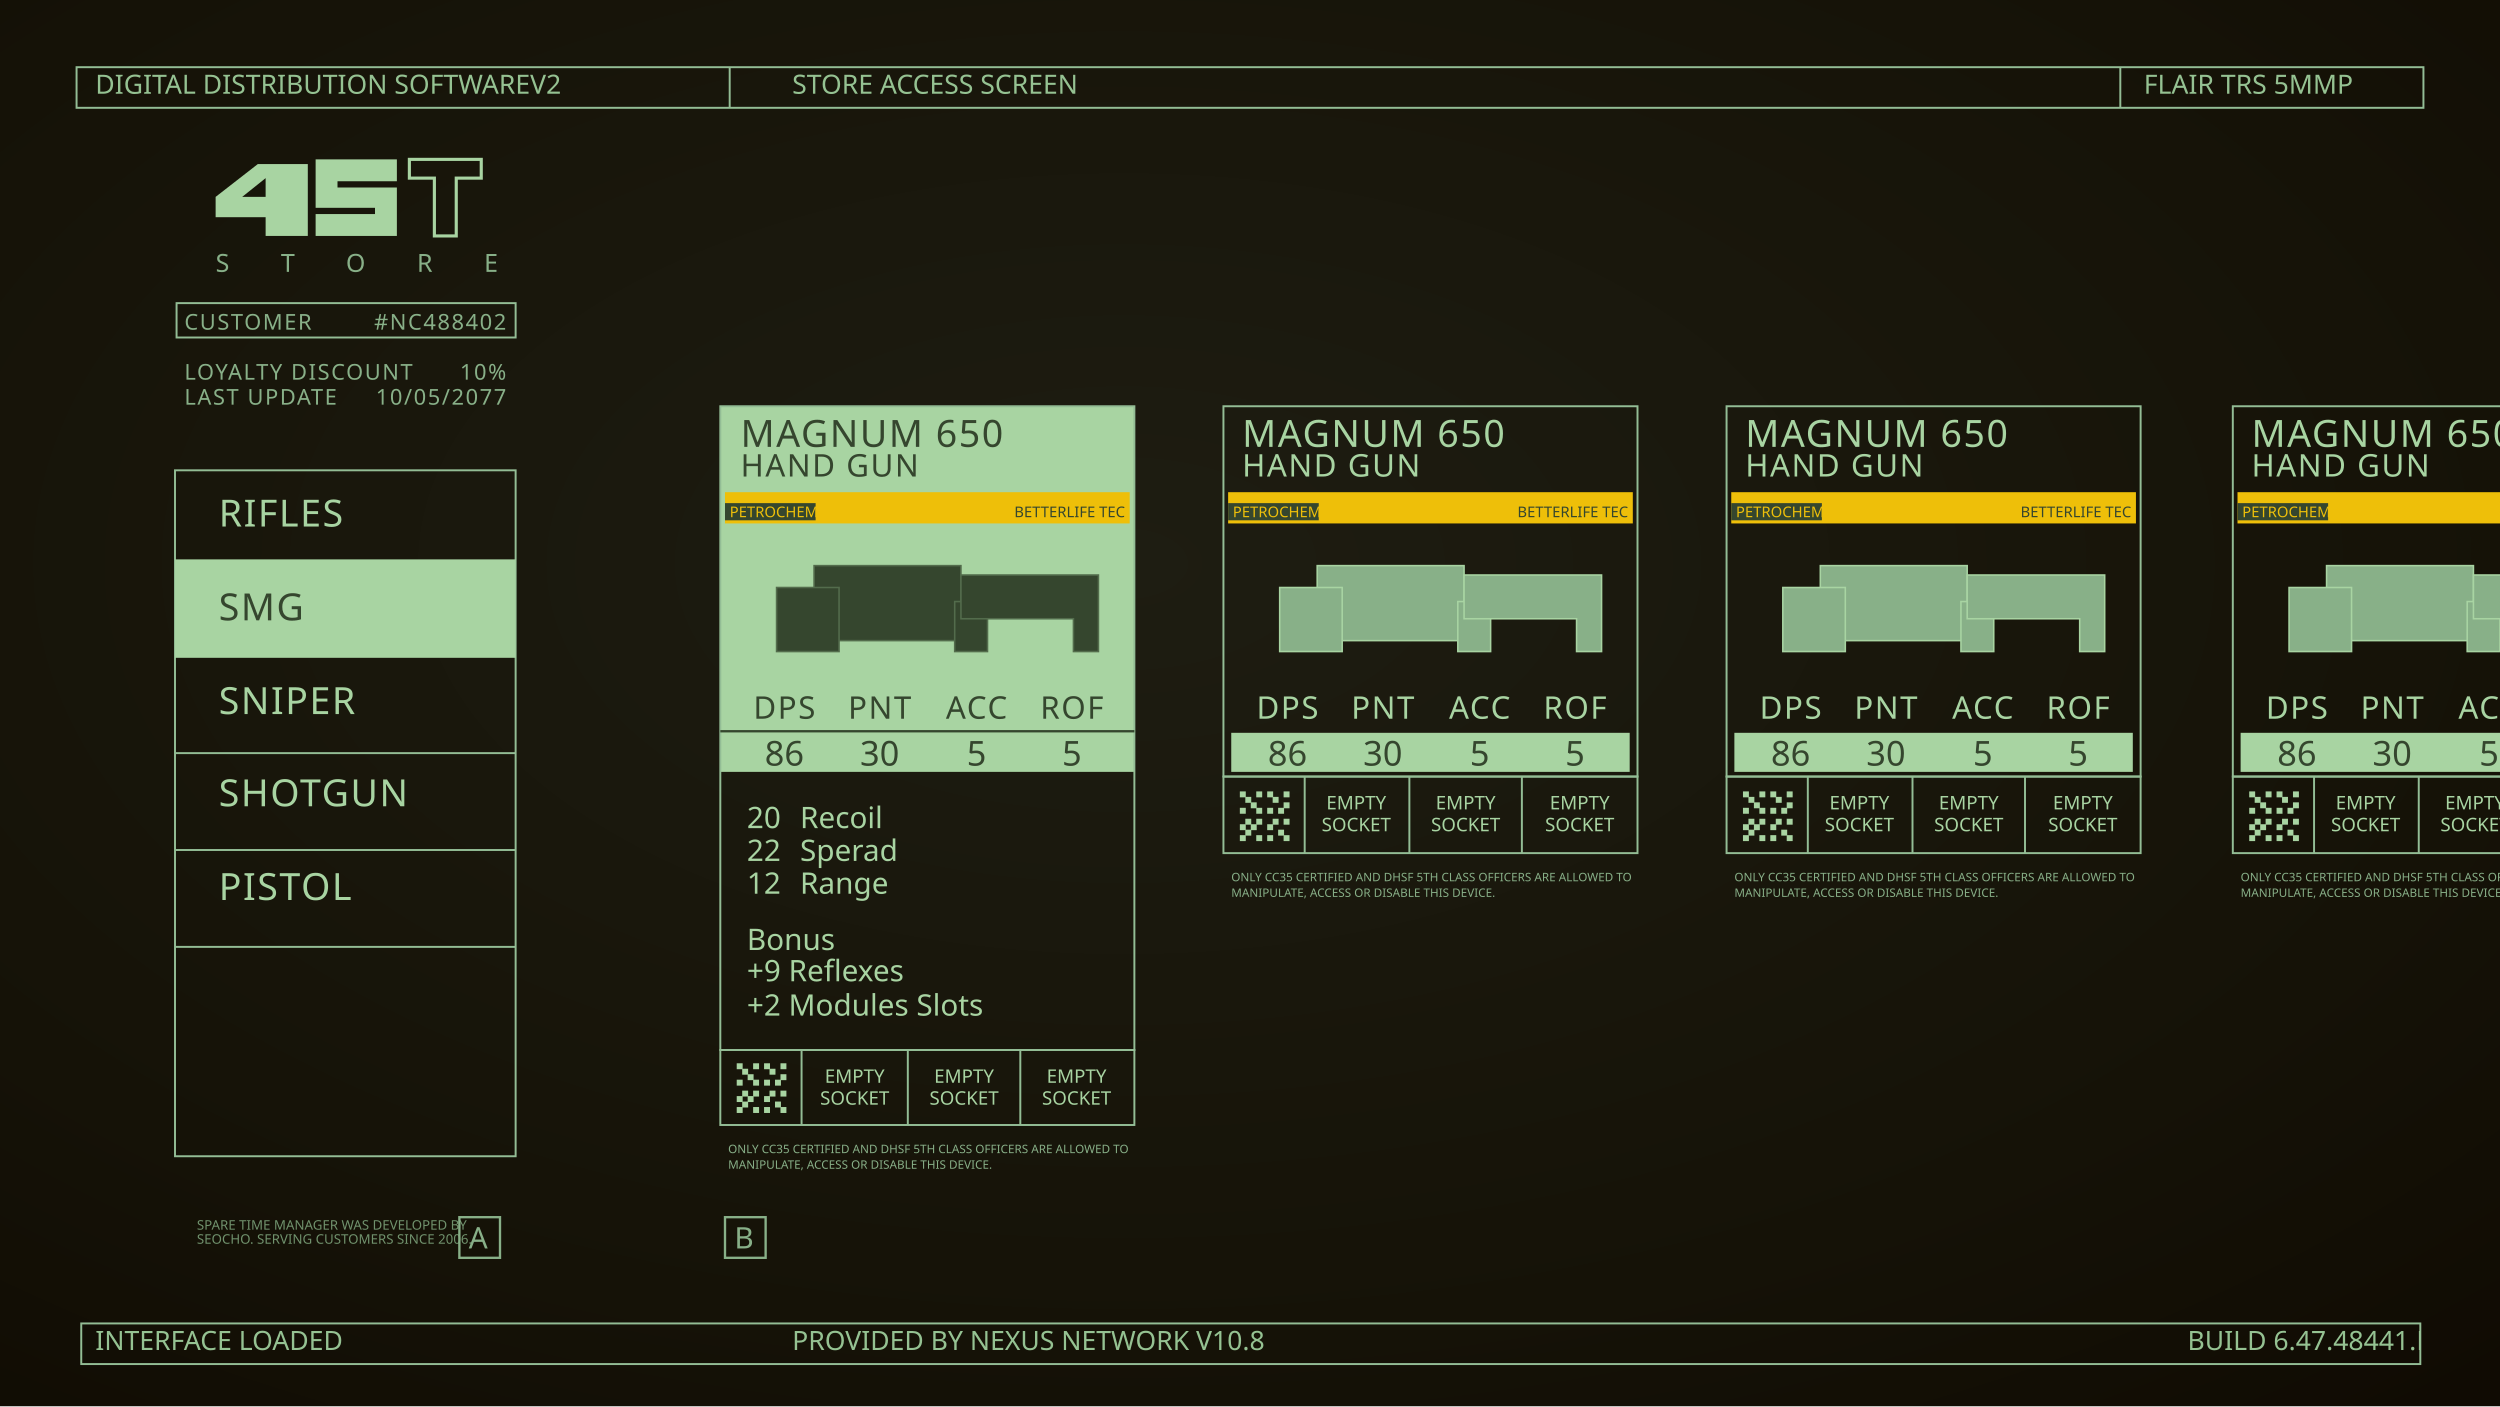
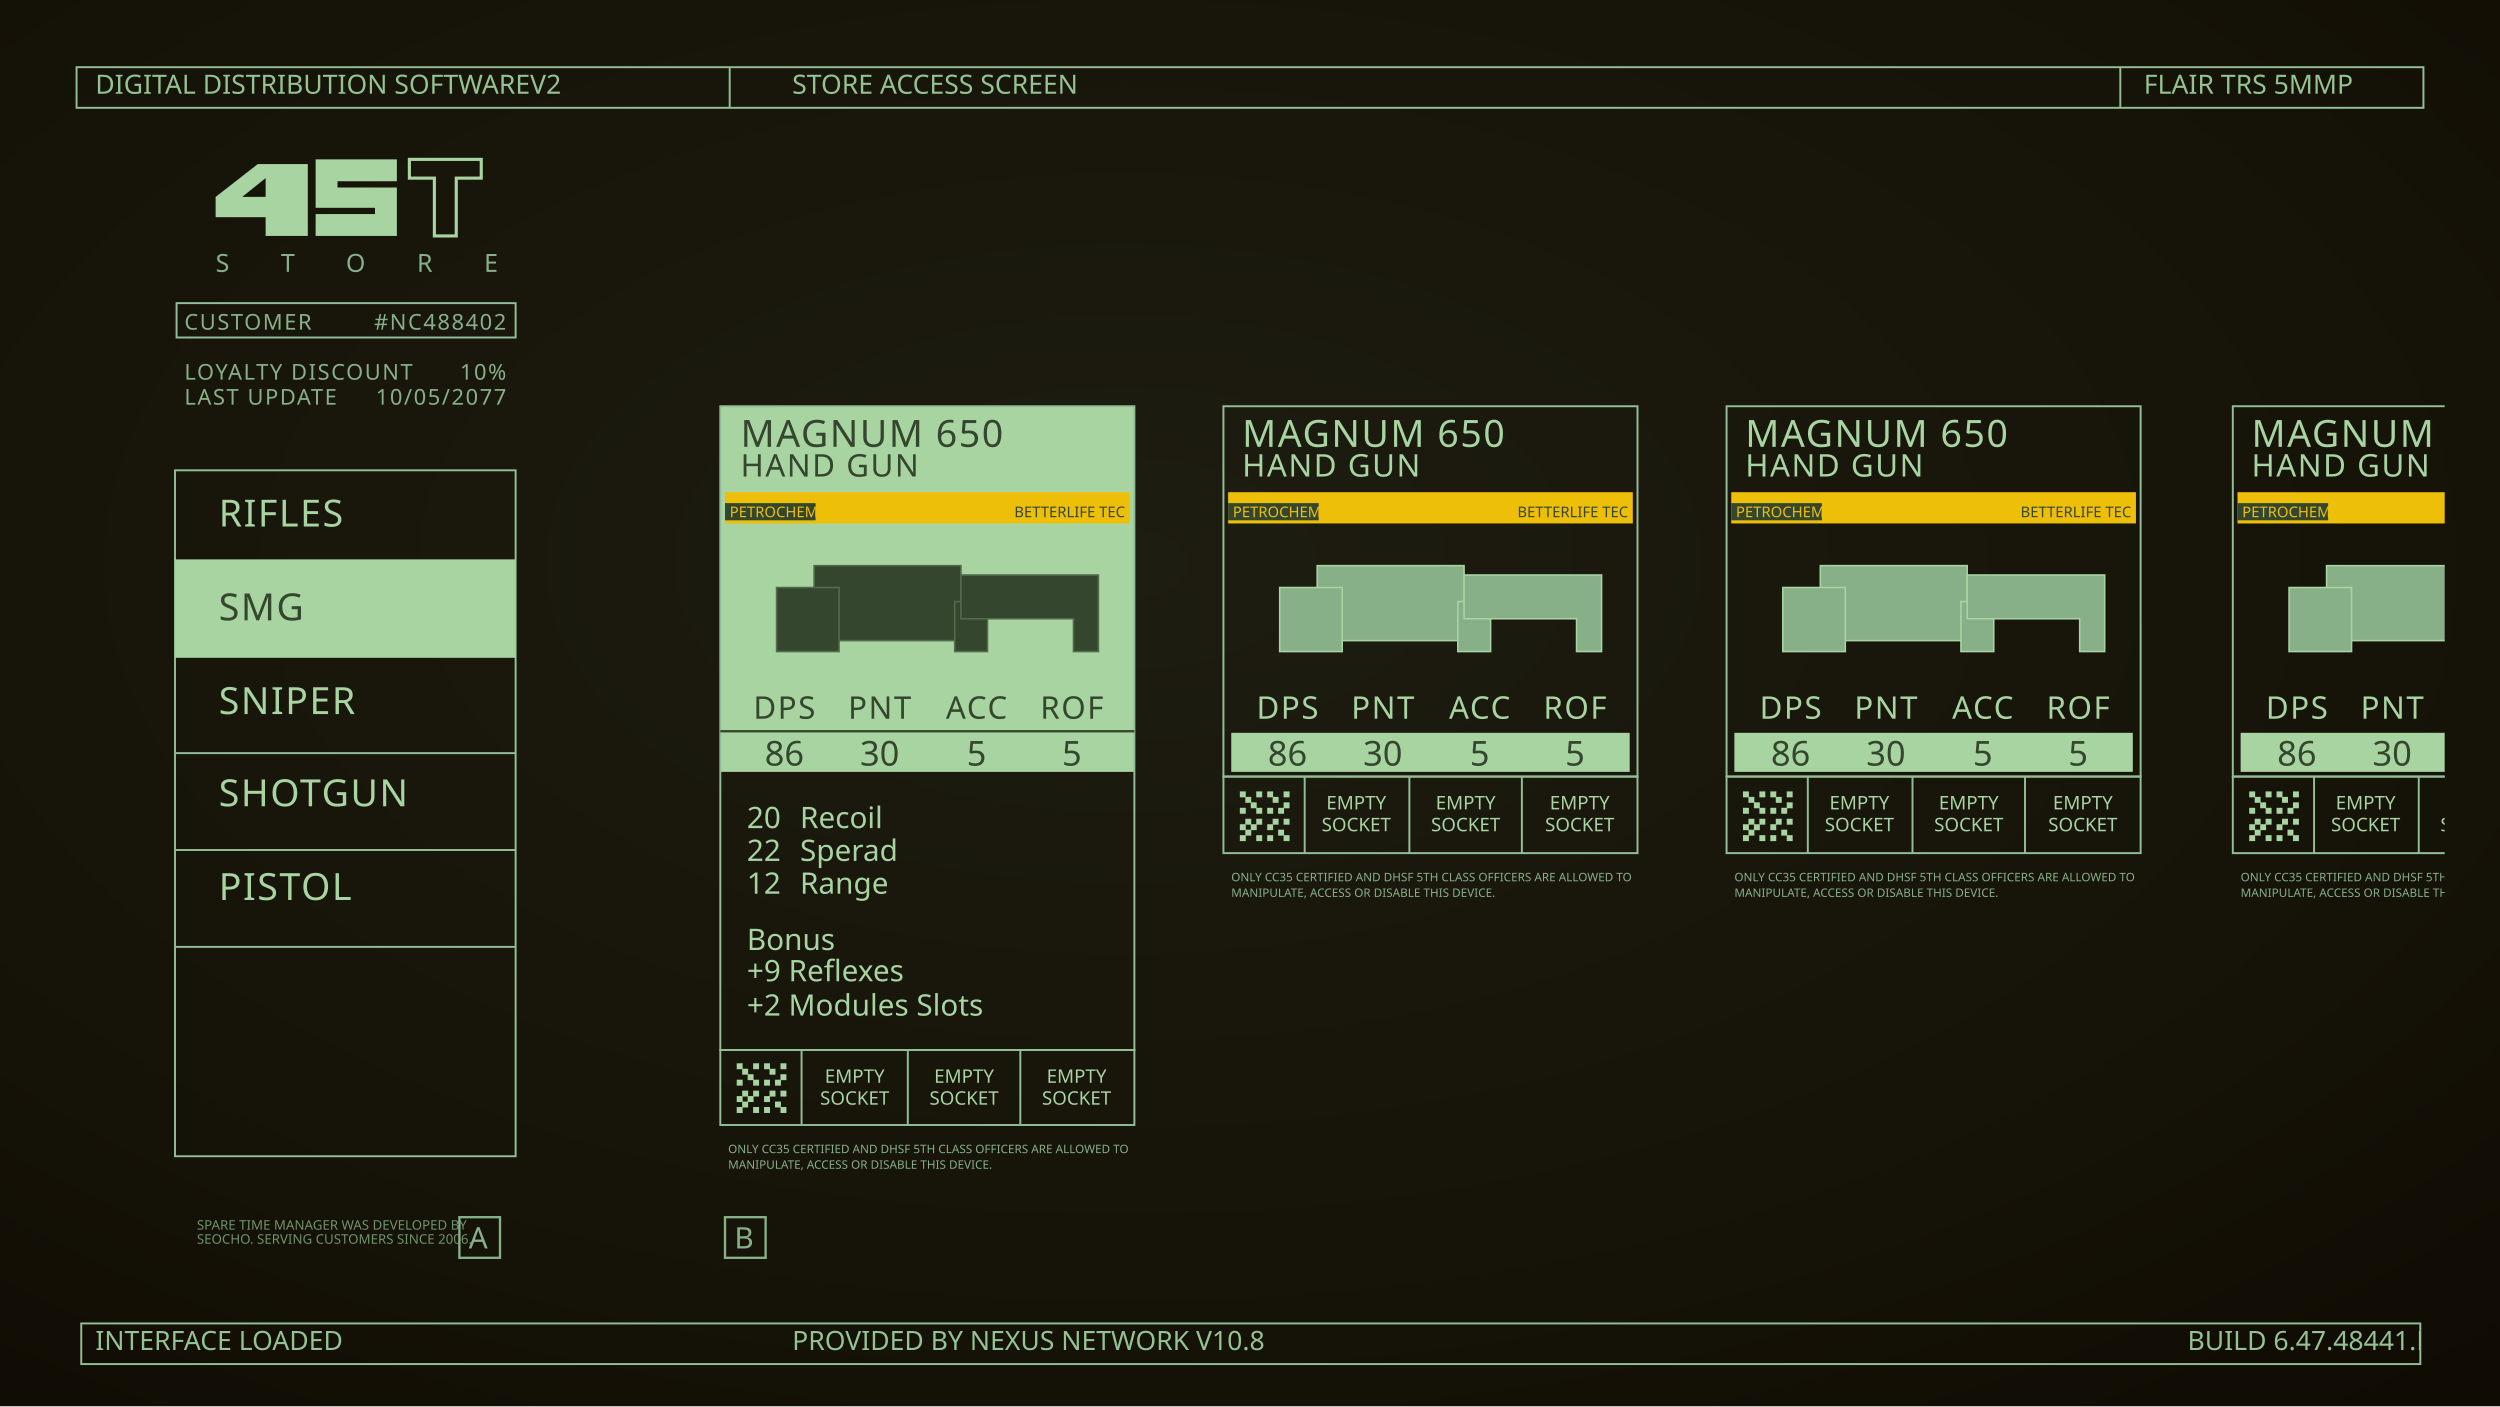
<svg xmlns="http://www.w3.org/2000/svg" width="1600" height="900" viewBox="0 0 1600 900">
  <defs>
    <radialGradient id="lift" cx="0.45" cy="0.4" r="0.8">
      <stop offset="0" stop-color="#1e1d12" />
      <stop offset="0.7" stop-color="#151207" />
      <stop offset="1" stop-color="#100b03" />
    </radialGradient>
    <g id="rifle">
      <rect x="60" y="102" width="94" height="48" />
      <rect x="36" y="116" width="40" height="41" />
      <rect x="150" y="125" width="21" height="32" />
      <path d="M 154,108 H 242 V 157 H 226 V 136 H 154 Z" />
    </g>
    <g id="qr">
      <rect x="0" y="0" width="3.8" height="3.8" />
      <rect x="10.5" y="0" width="3.8" height="3.8" />
      <rect x="17.5" y="0" width="3.8" height="3.8" />
      <rect x="28" y="0" width="3.8" height="3.8" />
      <rect x="3.5" y="3.5" width="3.8" height="3.8" />
      <rect x="21" y="3.5" width="3.8" height="3.8" />
      <rect x="7" y="7" width="3.8" height="3.8" />
      <rect x="28" y="7" width="3.8" height="3.8" />
      <rect x="0" y="10.5" width="3.8" height="3.8" />
      <rect x="10.5" y="10.5" width="3.8" height="3.8" />
      <rect x="17.5" y="10.5" width="3.8" height="3.8" />
      <rect x="24.5" y="10.5" width="3.8" height="3.8" />
      <rect x="3.5" y="17.5" width="3.8" height="3.8" />
      <rect x="10.5" y="17.5" width="3.8" height="3.8" />
      <rect x="21" y="17.5" width="3.8" height="3.8" />
      <rect x="28" y="17.5" width="3.8" height="3.8" />
      <rect x="0" y="21" width="3.8" height="3.8" />
      <rect x="7" y="21" width="3.8" height="3.8" />
      <rect x="17.5" y="21" width="3.8" height="3.8" />
      <rect x="3.5" y="24.5" width="3.8" height="3.8" />
      <rect x="24.5" y="24.5" width="3.8" height="3.8" />
      <rect x="0" y="28" width="3.8" height="3.8" />
      <rect x="10.5" y="28" width="3.8" height="3.8" />
      <rect x="17.5" y="28" width="3.8" height="3.8" />
      <rect x="28" y="28" width="3.8" height="3.8" />
    </g>
    <g id="card" font-family="Rajdhani">
      <rect x="0" y="0" width="265" height="237" fill="none" stroke="#93bd95" stroke-width="1.25" />
      <text x="12" y="26" font-size="24" fill="#a8d4a2" letter-spacing="1">MAGNUM 650</text>
      <text x="12" y="45" font-size="20" fill="#a8d4a2" letter-spacing="1">HAND GUN</text>
      <rect x="3" y="55" width="259" height="20" fill="#eebf09" />
      <rect x="3" y="62" width="58" height="11" fill="#35462e" />
      <text x="6" y="71" font-size="9.5" fill="#eebf09">PETROCHEM</text>
      <text x="259" y="71" font-size="9.5" fill="#35462e" text-anchor="end">BETTERLIFE TEC</text>
      <use href="#rifle" fill="#88b088" stroke="#a8d4a2" stroke-width="1" />
      <g font-size="20" fill="#a8d4a2" text-anchor="middle" letter-spacing="1">
        <text x="41" y="200">DPS</text>
        <text x="102" y="200">PNT</text>
        <text x="164" y="200">ACC</text>
        <text x="225" y="200">ROF</text>
      </g>
      <rect x="5" y="209" width="255" height="25" fill="#a8d4a2" />
      <g font-size="22" fill="#35462e" text-anchor="middle">
        <text x="41" y="230">86</text>
        <text x="102" y="230">30</text>
        <text x="164" y="230">5</text>
        <text x="225" y="230">5</text>
      </g>
      <rect x="0" y="237" width="265" height="49" fill="none" stroke="#93bd95" stroke-width="1.25" />
      <path d="M 52,237 V 286 M 119,237 V 286 M 191,237 V 286" fill="none" stroke="#93bd95" stroke-width="1.25" />
      <use href="#qr" x="10.5" y="246.5" fill="#a8d4a2" />
      <g font-size="12" fill="#a8d4a2" text-anchor="middle">
        <text x="85" y="258">EMPTY</text>
        <text x="85" y="272">SOCKET</text>
        <text x="155" y="258">EMPTY</text>
        <text x="155" y="272">SOCKET</text>
        <text x="228" y="258">EMPTY</text>
        <text x="228" y="272">SOCKET</text>
      </g>
      <g font-size="7.5" fill="#88b088">
        <text x="5" y="304">ONLY CC35 CERTIFIED AND DHSF 5TH CLASS OFFICERS ARE ALLOWED TO</text>
        <text x="5" y="314">MANIPULATE, ACCESS OR DISABLE THIS DEVICE.</text>
      </g>
    </g>
+     <clipPath id="fourth-card-viewport">
+       <rect x="1427" y="258" width="137.6" height="492" />
+     </clipPath>
    <clipPath id="body-scan-clip">
      <rect x="100" y="90" width="1500" height="730">
        <animate id="body-scan" attributeName="height" from="0" to="730" begin="0s" dur="0.45s" calcMode="spline" keyTimes="0;1" keySplines="0.45 0 0.55 1" fill="freeze" />
      </rect>
    </clipPath>
    <clipPath id="footer-type-clip">
      <rect x="52" y="835" width="1497" height="50">
        <animate id="footer-type" attributeName="width" from="0" to="1497" begin="0.6s" dur="0.35s" calcMode="spline" keyTimes="0;1" keySplines="0.45 0 0.55 1" fill="freeze" />
        <set attributeName="width" to="0" begin="0s" end="footer-type.begin" />
      </rect>
    </clipPath>
  </defs>
  <rect width="1600" height="900" fill="url(#lift)" />
  <g>
    <rect x="49" y="43" width="1502" height="26" fill="none" stroke="#93bd95" stroke-width="1.25" />
    <path d="M 467,43 V 69 M 1357,43 V 69" fill="none" stroke="#93bd95" stroke-width="1.25" />
    <g font-family="Rajdhani" font-size="17" font-weight="500" fill="#95c292">
      <text x="61" y="60">DIGITAL DISTRIBUTION SOFTWAREV2</text>
      <text x="507" y="60">STORE ACCESS SCREEN</text>
      <text x="1372" y="60">FLAIR TRS 5MMP</text>
    </g>
  </g>
  <g clip-path="url(#body-scan-clip)">
    <g font-family="Rajdhani">
      <path d="M 170,105 H 197 V 151 H 170 V 139 H 138 V 126 L 165,105 Z M 155,126 H 170 V 114 Z" fill="#a8d4a2" fill-rule="evenodd" />
      <path d="M 202,102 H 254 V 116 H 216 V 120 H 254 V 151 H 202 V 137 H 240 V 133 H 202 Z" fill="#a8d4a2" />
      <path d="M 262,102 H 308 V 114 H 292 V 151 H 278 V 114 H 262 Z" fill="none" stroke="#a8d4a2" stroke-width="2" />
      <text x="138" y="174" font-size="16" fill="#88b088" letter-spacing="33">STORE</text>
      <rect x="113" y="194" width="217" height="22" fill="none" stroke="#93bd95" stroke-width="1.25" />
      <g font-size="14" fill="#88b088" letter-spacing="1">
        <text x="118" y="211">CUSTOMER</text>
        <text x="324" y="211" text-anchor="end">#NC488402</text>
        <text x="118" y="243">LOYALTY DISCOUNT</text>
        <text x="324" y="243" text-anchor="end">10%</text>
        <text x="118" y="259">LAST UPDATE</text>
        <text x="324" y="259" text-anchor="end">10/05/2077</text>
      </g>
    </g>
    <g fill="none" stroke="#93bd95" stroke-width="1.25">
      <rect x="112" y="301" width="218" height="439" />
      <path d="M 112,482 H 330 M 112,544 H 330 M 112,606 H 330" />
    </g>
    <g opacity="1">
      <animate id="select-lit" attributeName="opacity" from="0" to="1" begin="0.45s" dur="0.15s" calcMode="spline" keyTimes="0;1" keySplines="0.61 1 0.88 1" fill="freeze" />
      <set attributeName="opacity" to="0" begin="0s" end="select-lit.begin" />
      <rect x="112" y="358" width="218" height="63" fill="#a8d4a2" />
      <rect x="461" y="260" width="265" height="234" fill="#a8d4a2" />
    </g>
    <g font-family="Rajdhani" font-size="24" letter-spacing="1">
      <text x="140" y="337" fill="#a8d4a2">RIFLES</text>
      <text x="140" y="397" fill="#35462e">SMG</text>
      <text x="140" y="457" fill="#a8d4a2">SNIPER</text>
      <text x="140" y="516" fill="#a8d4a2">SHOTGUN</text>
      <text x="140" y="576" fill="#a8d4a2">PISTOL</text>
    </g>
    <g transform="translate(461,260)" font-family="Rajdhani">
      <rect x="0" y="0" width="265" height="412" fill="none" stroke="#93bd95" stroke-width="1.25" />
      <text x="13" y="26" font-size="24" fill="#35462e" letter-spacing="1">MAGNUM 650</text>
      <text x="13" y="45" font-size="20" fill="#35462e" letter-spacing="1">HAND GUN</text>
      <rect x="3" y="55" width="259" height="20" fill="#eebf09" />
      <rect x="3" y="62" width="58" height="11" fill="#35462e" />
      <text x="6" y="71" font-size="9.5" fill="#eebf09">PETROCHEM</text>
      <text x="259" y="71" font-size="9.5" fill="#35462e" text-anchor="end">BETTERLIFE TEC</text>
      <use href="#rifle" fill="#35462e" stroke="#536c4c" stroke-width="1" />
      <g font-size="20" fill="#35462e" text-anchor="middle" letter-spacing="1">
        <text x="41" y="200">DPS</text>
        <text x="102" y="200">PNT</text>
        <text x="164" y="200">ACC</text>
        <text x="225" y="200">ROF</text>
      </g>
      <path d="M 0,208 H 265" fill="none" stroke="#35462e" stroke-width="1.5" />
      <g font-size="22" fill="#35462e" text-anchor="middle">
        <text x="41" y="230">86</text>
        <text x="102" y="230">30</text>
        <text x="164" y="230">5</text>
        <text x="225" y="230">5</text>
      </g>
      <g font-size="19" fill="#a8d4a2">
        <text x="17" y="270">20</text>
        <text x="51" y="270">Recoil</text>
        <text x="17" y="291">22</text>
        <text x="51" y="291">Sperad</text>
        <text x="17" y="312">12</text>
        <text x="51" y="312">Range</text>
        <text x="17" y="348">Bonus</text>
        <text x="17" y="368">+9 Reflexes</text>
        <text x="17" y="390">+2 Modules Slots</text>
      </g>
      <path d="M 0,412 H 265 M 52,412 V 460 M 120,412 V 460 M 192,412 V 460" fill="none" stroke="#93bd95" stroke-width="1.25" />
      <rect x="0" y="412" width="265" height="48" fill="none" stroke="#93bd95" stroke-width="1.25" />
      <use href="#qr" x="10.5" y="420.5" fill="#a8d4a2" />
      <g font-size="12" fill="#a8d4a2" text-anchor="middle">
        <text x="86" y="433">EMPTY</text>
        <text x="86" y="447">SOCKET</text>
        <text x="156" y="433">EMPTY</text>
        <text x="156" y="447">SOCKET</text>
        <text x="228" y="433">EMPTY</text>
        <text x="228" y="447">SOCKET</text>
      </g>
      <g font-size="7.5" fill="#88b088">
        <text x="5" y="478">ONLY CC35 CERTIFIED AND DHSF 5TH CLASS OFFICERS ARE ALLOWED TO</text>
        <text x="5" y="488">MANIPULATE, ACCESS OR DISABLE THIS DEVICE.</text>
      </g>
    </g>
    <use href="#card" x="783" y="260" />
    <use href="#card" x="1105" y="260" />
-     <use href="#card" x="1429" y="260" />
+     <g clip-path="url(#fourth-card-viewport)">
+       <use href="#card" x="1429" y="260" />
+     </g>
    <g font-family="Rajdhani">
      <text x="126" y="787" font-size="8.5" fill="#70926d">SPARE TIME MANAGER WAS DEVELOPED BY</text>
      <text x="126" y="796" font-size="8.5" fill="#70926d">SEOCHO. SERVING CUSTOMERS SINCE 2006.</text>
      <rect x="294" y="779" width="26" height="26" fill="none" stroke="#88b088" stroke-width="1.5" />
      <text x="300" y="799" font-size="19" fill="#88b088">A</text>
      <rect x="464" y="779" width="26" height="26" fill="none" stroke="#88b088" stroke-width="1.5" />
      <text x="470" y="799" font-size="19" fill="#88b088">B</text>
    </g>
  </g>
  <g>
    <rect x="52" y="847" width="1497" height="26" fill="none" stroke="#93bd95" stroke-width="1.25" />
    <g clip-path="url(#footer-type-clip)" font-family="Rajdhani" font-size="17" font-weight="500" fill="#95c292">
      <text x="61" y="864">INTERFACE LOADED</text>
      <text x="507" y="864">PROVIDED BY NEXUS NETWORK V10.8</text>
      <text x="1400" y="864">BUILD 6.47.48441.R15</text>
    </g>
  </g>
</svg>
